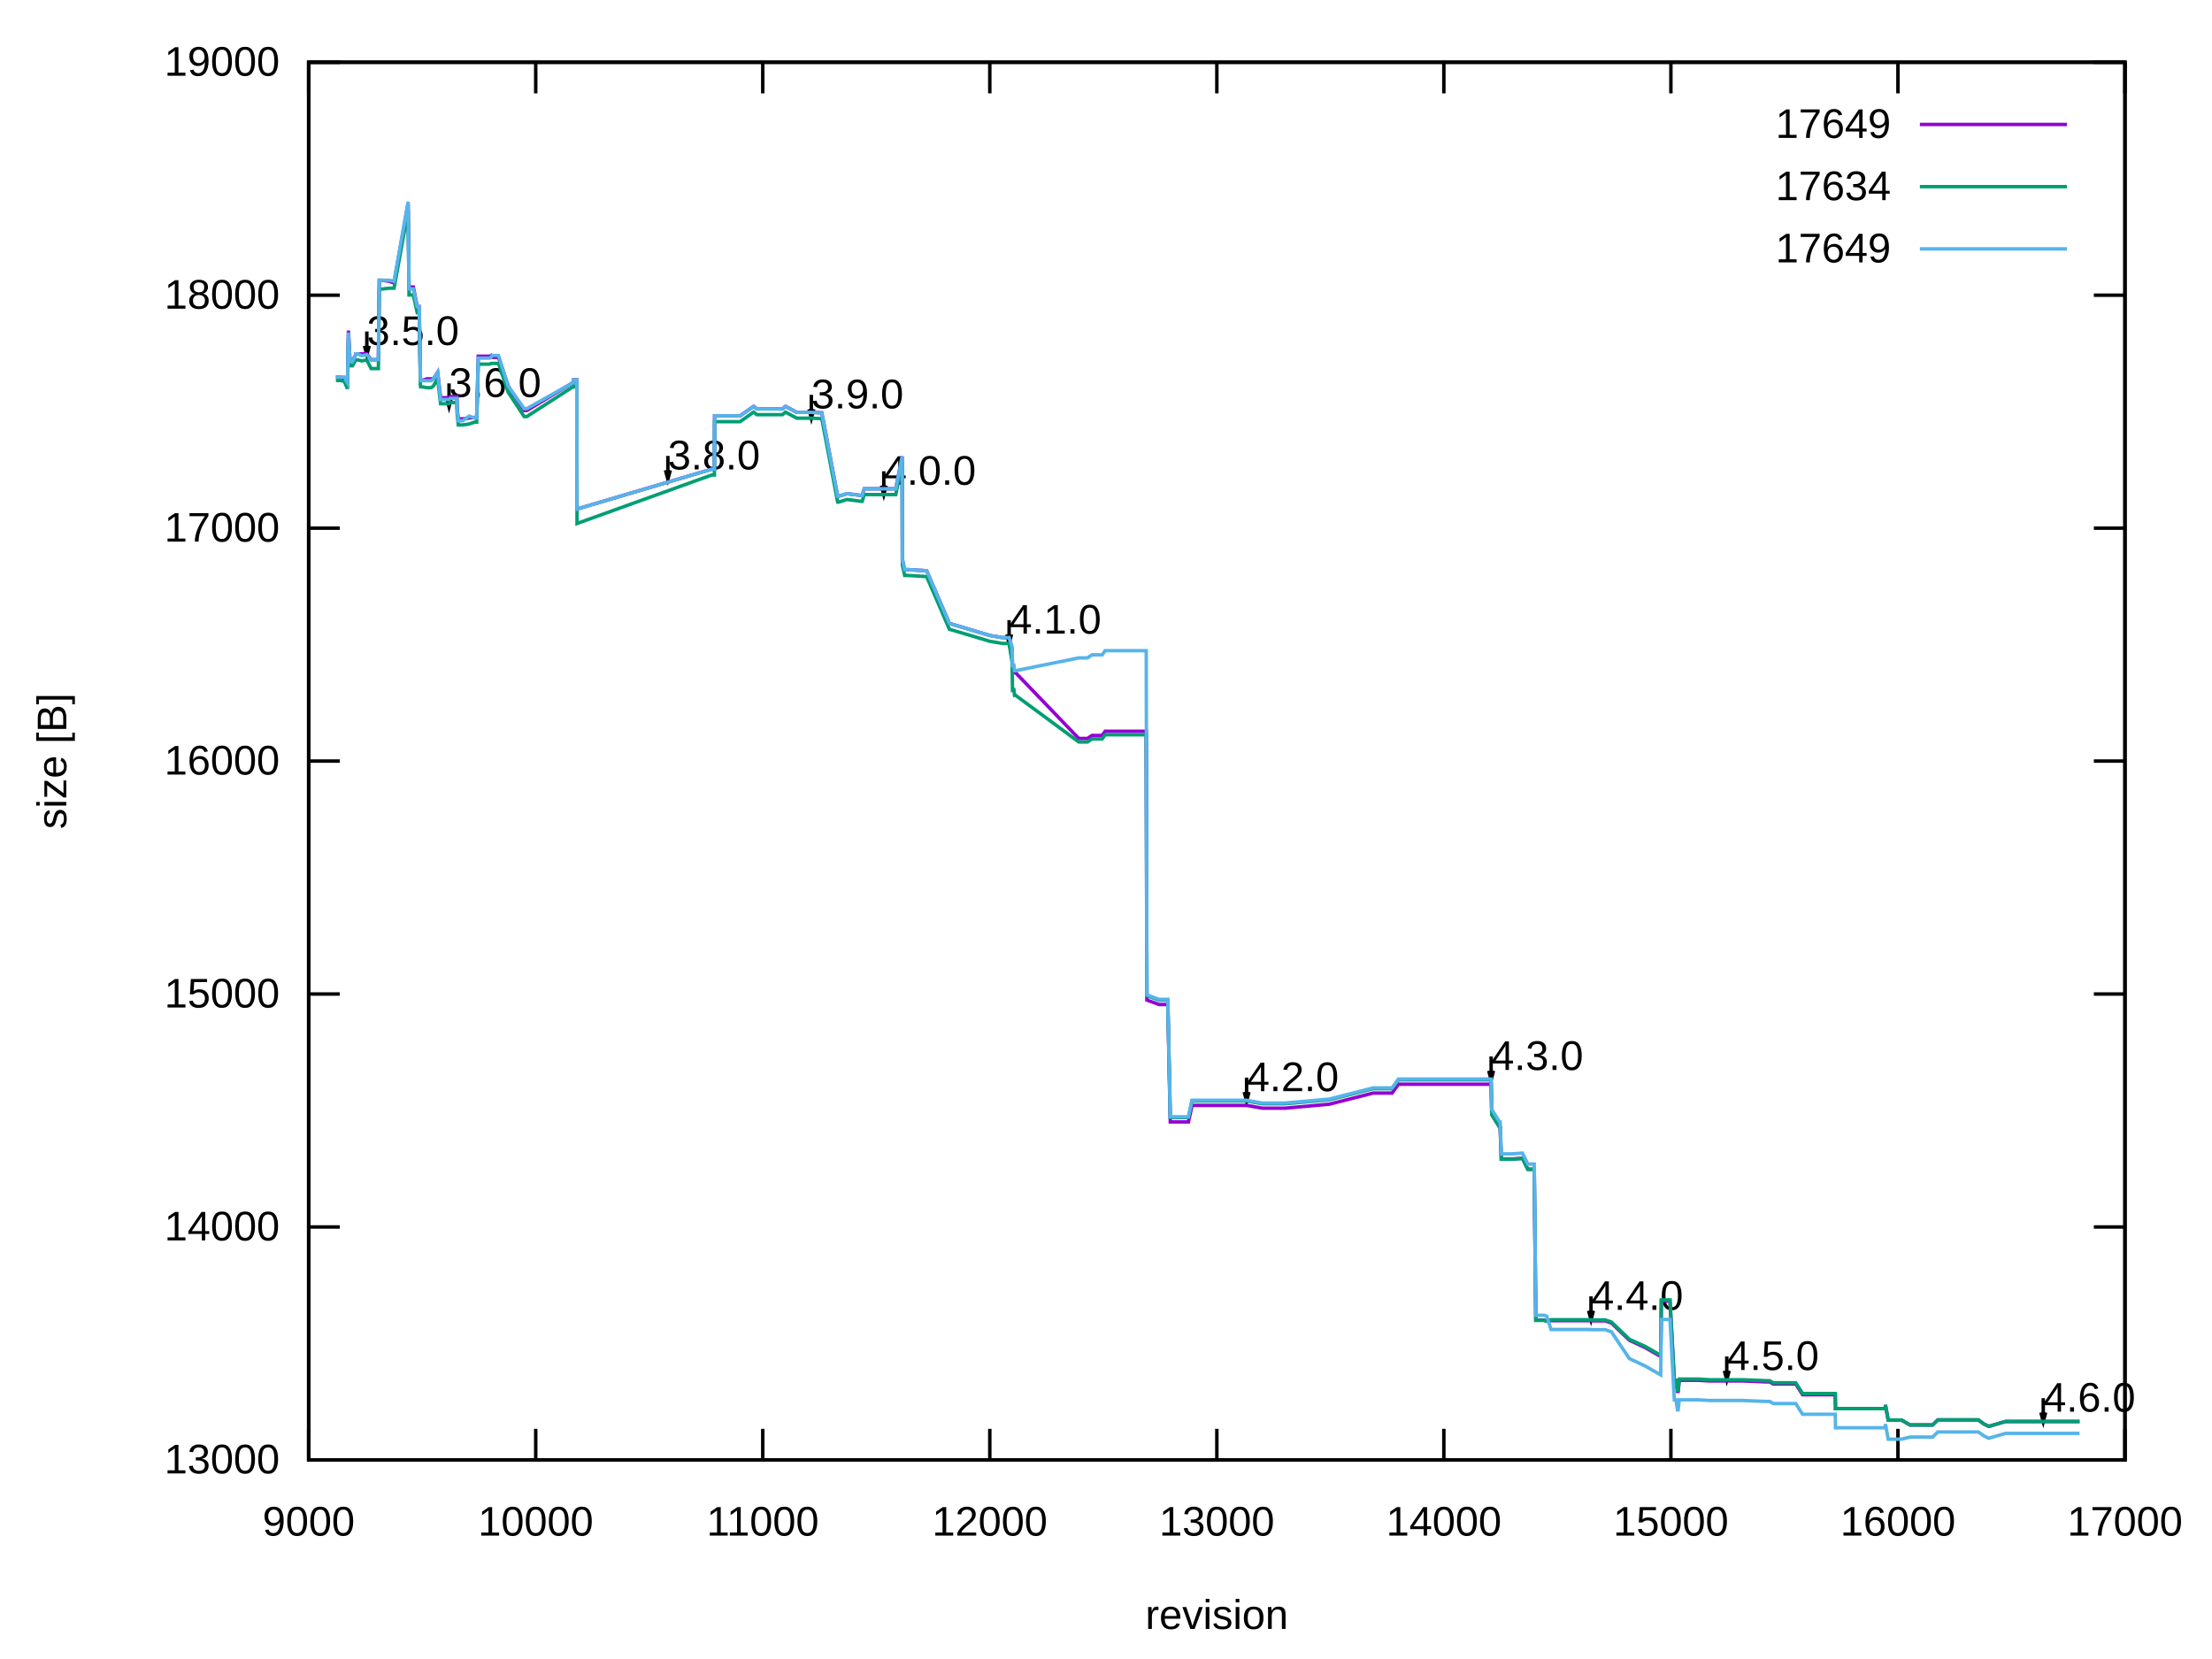
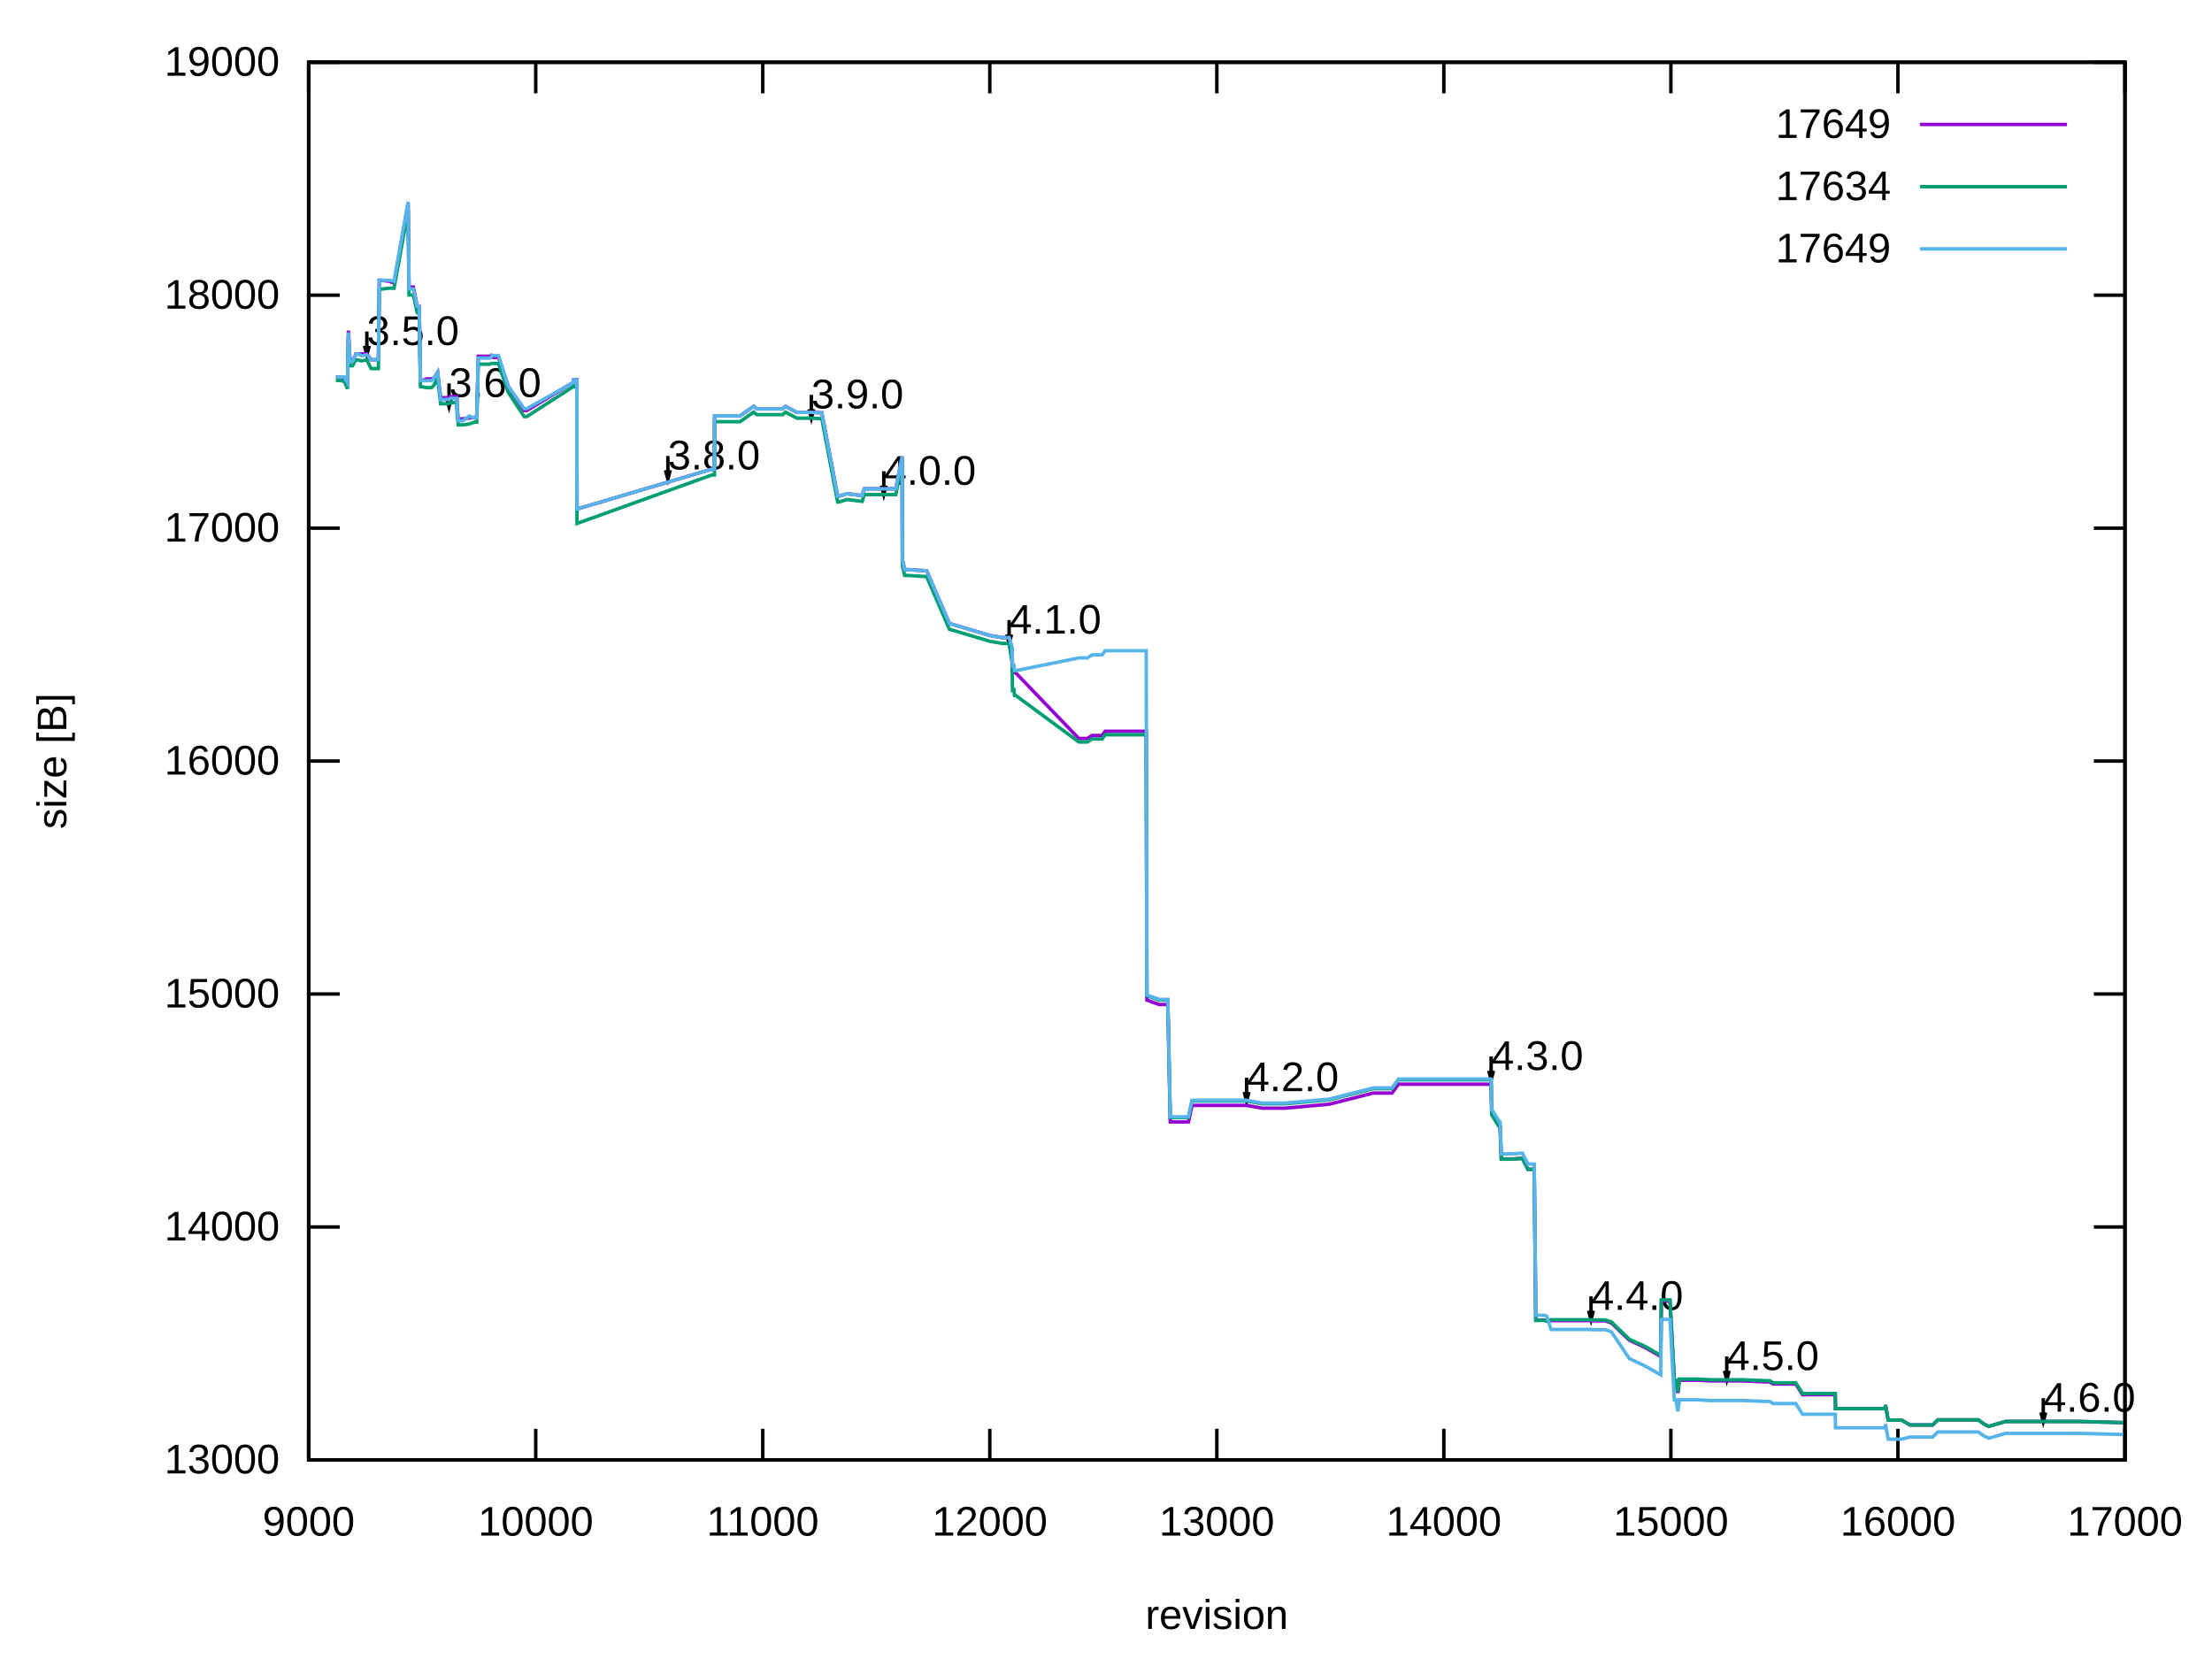
<svg xmlns="http://www.w3.org/2000/svg" xmlns:xlink="http://www.w3.org/1999/xlink" width="640" height="480" viewBox="0 0 640 480">
  <g id="gnuplot_canvas">
    <rect x="0" y="0" width="640" height="480" fill="none" />
    <defs>
      <circle id="gpDot" r="0.5" stroke-width="0.5" stroke="currentColor" />
      <path id="gpPt0" stroke-width="0.222" stroke="currentColor" d="M-1,0 h2 M0,-1 v2" />
      <path id="gpPt1" stroke-width="0.222" stroke="currentColor" d="M-1,-1 L1,1 M1,-1 L-1,1" />
      <path id="gpPt2" stroke-width="0.222" stroke="currentColor" d="M-1,0 L1,0 M0,-1 L0,1 M-1,-1 L1,1 M-1,1 L1,-1" />
      <rect id="gpPt3" stroke-width="0.222" stroke="currentColor" x="-1" y="-1" width="2" height="2" />
      <rect id="gpPt4" stroke-width="0.222" stroke="currentColor" fill="currentColor" x="-1" y="-1" width="2" height="2" />
      <circle id="gpPt5" stroke-width="0.222" stroke="currentColor" cx="0" cy="0" r="1" />
      <use xlink:href="#gpPt5" id="gpPt6" fill="currentColor" stroke="none" />
      <path id="gpPt7" stroke-width="0.222" stroke="currentColor" d="M0,-1.33 L-1.33,0.67 L1.33,0.67 z" />
      <use xlink:href="#gpPt7" id="gpPt8" fill="currentColor" stroke="none" />
      <use xlink:href="#gpPt7" id="gpPt9" stroke="currentColor" transform="rotate(180)" />
      <use xlink:href="#gpPt9" id="gpPt10" fill="currentColor" stroke="none" />
      <use xlink:href="#gpPt3" id="gpPt11" stroke="currentColor" transform="rotate(45)" />
      <use xlink:href="#gpPt11" id="gpPt12" fill="currentColor" stroke="none" />
      <path id="gpPt13" stroke-width="0.222" stroke="currentColor" d="M0,1.330 L1.265,0.411 L0.782,-1.067 L-0.782,-1.076 L-1.265,0.411 z" />
      <use xlink:href="#gpPt13" id="gpPt14" fill="currentColor" stroke="none" />
      <filter id="textbox" filterUnits="objectBoundingBox" x="0" y="0" height="1" width="1">
        <feFlood flood-color="white" flood-opacity="1" result="bgnd" />
        <feComposite in="SourceGraphic" in2="bgnd" operator="atop" />
      </filter>
      <filter id="greybox" filterUnits="objectBoundingBox" x="0" y="0" height="1" width="1">
        <feFlood flood-color="lightgrey" flood-opacity="1" result="grey" />
        <feComposite in="SourceGraphic" in2="grey" operator="atop" />
      </filter>
    </defs>
    <g fill="none" color="white" stroke="currentColor" stroke-width="1.00" stroke-linecap="butt" stroke-linejoin="miter">
</g>
    <g fill="none" color="black" stroke="currentColor" stroke-width="1.00" stroke-linecap="butt" stroke-linejoin="miter">
      <path stroke="black" d="M89.31,422.40 L98.31,422.40 M614.82,422.40 L605.82,422.40  " />
      <g transform="translate(80.92,426.30)" stroke="none" fill="black" font-family="Arial" font-size="12.00" text-anchor="end">
        <text>
          <tspan font-family="Arial"> 13000</tspan>
        </text>
      </g>
    </g>
    <g fill="none" color="black" stroke="currentColor" stroke-width="1.00" stroke-linecap="butt" stroke-linejoin="miter">
      <path stroke="black" d="M89.31,355.00 L98.31,355.00 M614.82,355.00 L605.82,355.00  " />
      <g transform="translate(80.92,358.90)" stroke="none" fill="black" font-family="Arial" font-size="12.00" text-anchor="end">
        <text>
          <tspan font-family="Arial"> 14000</tspan>
        </text>
      </g>
    </g>
    <g fill="none" color="black" stroke="currentColor" stroke-width="1.00" stroke-linecap="butt" stroke-linejoin="miter">
      <path stroke="black" d="M89.31,287.60 L98.31,287.60 M614.82,287.60 L605.82,287.60  " />
      <g transform="translate(80.92,291.50)" stroke="none" fill="black" font-family="Arial" font-size="12.00" text-anchor="end">
        <text>
          <tspan font-family="Arial"> 15000</tspan>
        </text>
      </g>
    </g>
    <g fill="none" color="black" stroke="currentColor" stroke-width="1.00" stroke-linecap="butt" stroke-linejoin="miter">
      <path stroke="black" d="M89.31,220.20 L98.31,220.20 M614.82,220.20 L605.82,220.20  " />
      <g transform="translate(80.92,224.10)" stroke="none" fill="black" font-family="Arial" font-size="12.00" text-anchor="end">
        <text>
          <tspan font-family="Arial"> 16000</tspan>
        </text>
      </g>
    </g>
    <g fill="none" color="black" stroke="currentColor" stroke-width="1.00" stroke-linecap="butt" stroke-linejoin="miter">
      <path stroke="black" d="M89.31,152.81 L98.31,152.81 M614.82,152.81 L605.82,152.81  " />
      <g transform="translate(80.92,156.71)" stroke="none" fill="black" font-family="Arial" font-size="12.00" text-anchor="end">
        <text>
          <tspan font-family="Arial"> 17000</tspan>
        </text>
      </g>
    </g>
    <g fill="none" color="black" stroke="currentColor" stroke-width="1.00" stroke-linecap="butt" stroke-linejoin="miter">
      <path stroke="black" d="M89.31,85.41 L98.31,85.41 M614.82,85.41 L605.82,85.41  " />
      <g transform="translate(80.92,89.31)" stroke="none" fill="black" font-family="Arial" font-size="12.00" text-anchor="end">
        <text>
          <tspan font-family="Arial"> 18000</tspan>
        </text>
      </g>
    </g>
    <g fill="none" color="black" stroke="currentColor" stroke-width="1.00" stroke-linecap="butt" stroke-linejoin="miter">
      <path stroke="black" d="M89.31,18.01 L98.31,18.01 M614.82,18.01 L605.82,18.01  " />
      <g transform="translate(80.92,21.91)" stroke="none" fill="black" font-family="Arial" font-size="12.00" text-anchor="end">
        <text>
          <tspan font-family="Arial"> 19000</tspan>
        </text>
      </g>
    </g>
    <g fill="none" color="black" stroke="currentColor" stroke-width="1.00" stroke-linecap="butt" stroke-linejoin="miter">
      <path stroke="black" d="M89.31,422.40 L89.31,413.40 M89.31,18.01 L89.31,27.01  " />
      <g transform="translate(89.31,444.30)" stroke="none" fill="black" font-family="Arial" font-size="12.00" text-anchor="middle">
        <text>
          <tspan font-family="Arial"> 9000</tspan>
        </text>
      </g>
    </g>
    <g fill="none" color="black" stroke="currentColor" stroke-width="1.00" stroke-linecap="butt" stroke-linejoin="miter">
      <path stroke="black" d="M155.00,422.40 L155.00,413.40 M155.00,18.01 L155.00,27.01  " />
      <g transform="translate(155.00,444.30)" stroke="none" fill="black" font-family="Arial" font-size="12.00" text-anchor="middle">
        <text>
          <tspan font-family="Arial"> 10000</tspan>
        </text>
      </g>
    </g>
    <g fill="none" color="black" stroke="currentColor" stroke-width="1.00" stroke-linecap="butt" stroke-linejoin="miter">
      <path stroke="black" d="M220.69,422.40 L220.69,413.40 M220.69,18.01 L220.69,27.01  " />
      <g transform="translate(220.69,444.30)" stroke="none" fill="black" font-family="Arial" font-size="12.00" text-anchor="middle">
        <text>
          <tspan font-family="Arial"> 11000</tspan>
        </text>
      </g>
    </g>
    <g fill="none" color="black" stroke="currentColor" stroke-width="1.00" stroke-linecap="butt" stroke-linejoin="miter">
      <path stroke="black" d="M286.38,422.40 L286.38,413.40 M286.38,18.01 L286.38,27.01  " />
      <g transform="translate(286.38,444.30)" stroke="none" fill="black" font-family="Arial" font-size="12.00" text-anchor="middle">
        <text>
          <tspan font-family="Arial"> 12000</tspan>
        </text>
      </g>
    </g>
    <g fill="none" color="black" stroke="currentColor" stroke-width="1.00" stroke-linecap="butt" stroke-linejoin="miter">
      <path stroke="black" d="M352.07,422.40 L352.07,413.40 M352.07,18.01 L352.07,27.01  " />
      <g transform="translate(352.07,444.30)" stroke="none" fill="black" font-family="Arial" font-size="12.00" text-anchor="middle">
        <text>
          <tspan font-family="Arial"> 13000</tspan>
        </text>
      </g>
    </g>
    <g fill="none" color="black" stroke="currentColor" stroke-width="1.00" stroke-linecap="butt" stroke-linejoin="miter">
      <path stroke="black" d="M417.75,422.40 L417.75,413.40 M417.75,18.01 L417.75,27.01  " />
      <g transform="translate(417.75,444.30)" stroke="none" fill="black" font-family="Arial" font-size="12.00" text-anchor="middle">
        <text>
          <tspan font-family="Arial"> 14000</tspan>
        </text>
      </g>
    </g>
    <g fill="none" color="black" stroke="currentColor" stroke-width="1.00" stroke-linecap="butt" stroke-linejoin="miter">
      <path stroke="black" d="M483.44,422.40 L483.44,413.40 M483.44,18.01 L483.44,27.01  " />
      <g transform="translate(483.44,444.30)" stroke="none" fill="black" font-family="Arial" font-size="12.00" text-anchor="middle">
        <text>
          <tspan font-family="Arial"> 15000</tspan>
        </text>
      </g>
    </g>
    <g fill="none" color="black" stroke="currentColor" stroke-width="1.00" stroke-linecap="butt" stroke-linejoin="miter">
      <path stroke="black" d="M549.13,422.40 L549.13,413.40 M549.13,18.01 L549.13,27.01  " />
      <g transform="translate(549.13,444.30)" stroke="none" fill="black" font-family="Arial" font-size="12.00" text-anchor="middle">
        <text>
          <tspan font-family="Arial"> 16000</tspan>
        </text>
      </g>
    </g>
    <g fill="none" color="black" stroke="currentColor" stroke-width="1.00" stroke-linecap="butt" stroke-linejoin="miter">
      <path stroke="black" d="M614.82,422.40 L614.82,413.40 M614.82,18.01 L614.82,27.01  " />
      <g transform="translate(614.82,444.30)" stroke="none" fill="black" font-family="Arial" font-size="12.00" text-anchor="middle">
        <text>
          <tspan font-family="Arial"> 17000</tspan>
        </text>
      </g>
    </g>
    <g fill="none" color="black" stroke="currentColor" stroke-width="1.00" stroke-linecap="butt" stroke-linejoin="miter">
</g>
    <g fill="none" color="black" stroke="currentColor" stroke-width="1.00" stroke-linecap="butt" stroke-linejoin="miter">
      <path stroke="black" d="M89.31,18.01 L89.31,422.40 L614.82,422.40 L614.82,18.01 L89.31,18.01 Z  " />
      <g transform="translate(106.13,99.82)" stroke="none" fill="black" font-family="Arial" font-size="12.00" text-anchor="start">
        <text>
          <tspan font-family="Arial">3.5.0</tspan>
        </text>
      </g>
      <g transform="translate(129.91,114.85)" stroke="none" fill="black" font-family="Arial" font-size="12.00" text-anchor="start">
        <text>
          <tspan font-family="Arial">3.6.0</tspan>
        </text>
      </g>
      <g transform="translate(193.23,135.81)" stroke="none" fill="black" font-family="Arial" font-size="12.00" text-anchor="start">
        <text>
          <tspan font-family="Arial">3.8.0</tspan>
        </text>
      </g>
      <g transform="translate(234.74,118.15)" stroke="none" fill="black" font-family="Arial" font-size="12.00" text-anchor="start">
        <text>
          <tspan font-family="Arial">3.9.0</tspan>
        </text>
      </g>
      <g transform="translate(255.70,140.26)" stroke="none" fill="black" font-family="Arial" font-size="12.00" text-anchor="start">
        <text>
          <tspan font-family="Arial">4.0.0</tspan>
        </text>
      </g>
      <g transform="translate(291.96,183.33)" stroke="none" fill="black" font-family="Arial" font-size="12.00" text-anchor="start">
        <text>
          <tspan font-family="Arial">4.1.0</tspan>
        </text>
      </g>
      <g transform="translate(360.67,315.70)" stroke="none" fill="black" font-family="Arial" font-size="12.00" text-anchor="start">
        <text>
          <tspan font-family="Arial">4.2.0</tspan>
        </text>
      </g>
      <g transform="translate(431.42,309.57)" stroke="none" fill="black" font-family="Arial" font-size="12.00" text-anchor="start">
        <text>
          <tspan font-family="Arial">4.3.0</tspan>
        </text>
      </g>
      <g transform="translate(460.32,378.99)" stroke="none" fill="black" font-family="Arial" font-size="12.00" text-anchor="start">
        <text>
          <tspan font-family="Arial">4.4.0</tspan>
        </text>
      </g>
      <g transform="translate(499.60,396.38)" stroke="none" fill="black" font-family="Arial" font-size="12.00" text-anchor="start">
        <text>
          <tspan font-family="Arial">4.5.0</tspan>
        </text>
      </g>
      <g transform="translate(591.17,408.44)" stroke="none" fill="black" font-family="Arial" font-size="12.00" text-anchor="start">
        <text>
          <tspan font-family="Arial">4.6.0</tspan>
        </text>
      </g>
    </g>
    <g fill="none" color="black" stroke="currentColor" stroke-width="1.00" stroke-linecap="butt" stroke-linejoin="miter">
      <path stroke="black" d="M105.45,100.05 L106.14,102.65 L106.83,100.05 M106.14,95.91 L106.14,102.65  " />
    </g>
    <g fill="none" color="black" stroke="currentColor" stroke-width="1.00" stroke-linecap="butt" stroke-linejoin="miter">
      <path stroke="black" d="M129.23,115.08 L129.92,117.68 L130.61,115.08 M129.92,110.94 L129.92,117.68  " />
    </g>
    <g fill="none" color="black" stroke="currentColor" stroke-width="1.00" stroke-linecap="butt" stroke-linejoin="miter">
      <path stroke="black" d="M192.55,136.04 L193.24,138.64 L193.93,136.04 M193.24,131.90 L193.24,138.64  " />
    </g>
    <g fill="none" color="black" stroke="currentColor" stroke-width="1.00" stroke-linecap="butt" stroke-linejoin="miter">
      <path stroke="black" d="M234.06,118.38 L234.75,120.98 L235.44,118.38 M234.75,114.24 L234.75,120.98  " />
    </g>
    <g fill="none" color="black" stroke="currentColor" stroke-width="1.00" stroke-linecap="butt" stroke-linejoin="miter">
      <path stroke="black" d="M255.02,140.49 L255.71,143.09 L256.40,140.49 M255.71,136.35 L255.71,143.09  " />
    </g>
    <g fill="none" color="black" stroke="currentColor" stroke-width="1.00" stroke-linecap="butt" stroke-linejoin="miter">
      <path stroke="black" d="M291.28,183.56 L291.97,186.16 L292.66,183.56 M291.97,179.42 L291.97,186.16  " />
    </g>
    <g fill="none" color="black" stroke="currentColor" stroke-width="1.00" stroke-linecap="butt" stroke-linejoin="miter">
      <path stroke="black" d="M359.99,315.93 L360.68,318.53 L361.37,315.93 M360.68,311.79 L360.68,318.53  " />
    </g>
    <g fill="none" color="black" stroke="currentColor" stroke-width="1.00" stroke-linecap="butt" stroke-linejoin="miter">
      <path stroke="black" d="M430.74,309.80 L431.43,312.40 L432.12,309.80 M431.43,305.66 L431.43,312.40  " />
    </g>
    <g fill="none" color="black" stroke="currentColor" stroke-width="1.00" stroke-linecap="butt" stroke-linejoin="miter">
      <path stroke="black" d="M459.64,379.22 L460.33,381.82 L461.02,379.22 M460.33,375.08 L460.33,381.82  " />
    </g>
    <g fill="none" color="black" stroke="currentColor" stroke-width="1.00" stroke-linecap="butt" stroke-linejoin="miter">
      <path stroke="black" d="M498.92,396.60 L499.61,399.20 L500.30,396.60 M499.61,392.47 L499.61,399.20  " />
    </g>
    <g fill="none" color="black" stroke="currentColor" stroke-width="1.00" stroke-linecap="butt" stroke-linejoin="miter">
      <path stroke="black" d="M590.49,408.67 L591.18,411.27 L591.87,408.67 M591.18,404.53 L591.18,411.27  " />
    </g>
    <g fill="none" color="black" stroke="currentColor" stroke-width="1.00" stroke-linecap="butt" stroke-linejoin="miter">
</g>
    <g id="gnuplot_plot_1">
      <g fill="none" color="black" stroke="currentColor" stroke-width="1.00" stroke-linecap="butt" stroke-linejoin="miter">
        <g transform="translate(547.09,39.91)" stroke="none" fill="black" font-family="Arial" font-size="12.00" text-anchor="end">
          <text>
            <tspan font-family="Arial">17649</tspan>
          </text>
        </g>
      </g>
      <g fill="none" color="black" stroke="currentColor" stroke-width="1.00" stroke-linecap="butt" stroke-linejoin="miter">
-         <path stroke="rgb(148,   0, 211)" d="M555.48,36.01 L598.04,36.01 M97.19,109.07 L97.46,109.07 L97.65,109.07 L98.38,109.07 L99.62,109.60 L100.54,110.75   L100.81,95.65 L101.27,104.35 L101.59,104.35 L101.86,104.35 L101.99,104.35 L102.91,102.66 L102.97,102.39 L103.63,102.39   L104.62,102.39 L106.13,102.39 L107.37,104.08 L108.43,104.08 L109.48,104.08 L109.74,81.09 L110.26,81.09 L112.56,81.36   L114.01,81.90 L118.08,58.92 L118.34,83.05 L118.54,83.05 L119.00,83.05 L119.59,83.05 L120.71,88.71 L121.30,88.71   L121.63,109.13 L121.69,110.14 L122.02,110.14 L123.53,109.60 L124.78,109.60 L125.44,109.60 L126.62,107.72 L127.48,115.06   L128.00,115.06 L128.46,115.06 L128.79,115.06 L128.85,115.06 L128.92,115.06 L128.99,115.06 L129.91,115.06 L130.30,114.73   L130.83,114.73 L131.02,114.73 L131.09,114.73 L131.15,114.73 L131.22,114.73 L131.35,114.73 L131.68,114.73 L131.74,114.73   L131.94,114.73 L132.07,114.73 L132.20,114.73 L132.27,118.16 L132.60,121.20 L132.80,121.20 L132.93,121.20 L132.99,121.20   L133.06,121.20 L133.91,121.20 L135.75,120.93 L137.26,120.79 L137.92,120.79 L138.38,103.07 L138.64,103.07 L139.30,103.07   L139.50,103.07 L139.56,103.07 L139.63,103.07 L139.69,103.07 L140.09,103.07 L140.81,103.07 L141.20,103.07 L141.27,103.07   L141.40,103.07 L141.66,103.07 L142.06,102.86 L142.32,103.40 L142.39,103.40 L142.85,103.40 L143.04,103.40 L143.11,103.40   L143.17,103.40 L143.83,103.40 L143.96,103.40 L144.23,103.40 L147.05,111.76 L151.65,118.77 L151.91,118.77 L152.04,118.77   L152.11,118.77 L152.44,118.77 L165.71,110.75 L165.84,110.75 L165.97,109.87 L166.43,109.87 L166.89,109.87 L166.95,147.28   L205.91,135.75 L206.37,135.75 L206.63,135.75 L206.70,135.75 L206.76,120.32 L206.89,120.32 L207.55,120.32 L214.12,120.32   L218.06,117.56 L218.98,118.30 L226.40,118.30 L227.26,117.56 L230.54,119.31 L234.74,119.31 L237.77,119.44 L242.36,143.57   L242.69,143.57 L245.06,142.83 L249.26,143.37 L249.46,143.37 L250.05,141.42 L253.99,141.42 L254.12,141.42 L255.70,141.42   L259.18,141.42 L261.02,132.05 L261.09,161.91 L261.74,164.80 L262.07,164.80 L262.14,164.80 L262.53,164.80 L262.60,164.80   L268.11,165.14 L274.68,180.37 L286.44,183.88 L290.05,184.48 L291.96,184.48 L292.81,187.72 L292.95,193.11 L293.08,193.04   L293.34,193.04 L293.54,194.66 L293.86,194.66 L312.13,213.67 L313.64,213.67 L314.62,213.67 L315.94,212.79 L316.86,212.79   L318.43,212.79 L318.89,212.79 L319.75,211.58 L328.55,211.58 L330.58,211.58 L331.64,211.58 L331.83,289.36 L335.38,290.64   L337.88,290.64 L338.60,324.61 L340.70,324.61 L343.00,324.61 L343.85,324.61 L344.90,319.82 L345.50,319.82 L350.03,319.82   L360.67,319.82 L365.20,320.63 L371.77,320.63 L384.58,319.48 L397.32,316.25 L398.64,316.25 L401.20,316.25 L402.78,316.25   L404.62,313.69 L404.88,313.69 L405.47,313.69 L406.26,313.69 L407.57,313.69 L410.20,313.69 L411.18,313.69 L417.75,313.69   L429.84,313.69 L431.42,313.69 L431.61,322.45 L433.91,326.16 L434.04,326.16 L434.37,335.32 L437.46,335.32 L440.48,335.12   L442.06,338.29 L443.90,338.29 L444.36,381.96 L446.85,381.96 L447.18,382.10 L447.51,382.23 L448.76,382.10 L451.26,382.10   L452.44,382.10 L460.32,382.10 L460.45,382.16 L464.39,382.16 L466.23,382.77 L471.42,387.76 L476.15,389.98 L480.49,392.48   L480.68,376.43 L483.18,376.43 L484.43,399.69 L484.89,399.69 L485.35,402.58 L485.54,402.58 L485.87,399.35 L487.38,399.35   L489.55,399.35 L490.27,399.35 L491.13,399.35 L491.19,399.35 L491.26,399.35 L494.74,399.55 L499.21,399.55 L499.60,399.55   L504.27,399.55 L510.90,399.82 L512.02,399.82 L513.07,400.43 L515.37,400.43 L519.57,400.43 L521.54,403.53 L527.39,403.53   L531.00,403.53 L531.07,407.57 L533.89,407.57 L541.91,407.57 L541.97,407.57 L545.45,407.57 L545.52,406.49 L546.31,410.87   L550.18,410.87 L552.61,412.29 L559.18,412.29 L560.69,410.81 L563.58,410.81 L564.44,410.81 L569.17,410.81 L569.56,410.81   L571.47,410.81 L572.19,410.81 L572.39,410.81 L574.03,412.02 L575.41,412.69 L580.27,411.28 L584.08,411.28 L591.17,411.28   L591.30,411.28 L593.21,411.28 L595.11,411.28 L596.82,411.28 L598.59,411.28 L601.68,411.28  " />
+         <path stroke="rgb(148,   0, 211)" d="M555.48,36.01 L598.04,36.01 M97.19,109.07 L97.46,109.07 L97.65,109.07 L98.38,109.07 L99.62,109.60 L100.54,110.75   L100.81,95.65 L101.27,104.35 L101.59,104.35 L101.86,104.35 L101.99,104.35 L102.91,102.66 L102.97,102.39 L103.63,102.39   L104.62,102.39 L106.13,102.39 L107.37,104.08 L108.43,104.08 L109.48,104.08 L109.74,81.09 L110.26,81.09 L112.56,81.36   L114.01,81.90 L118.08,58.92 L118.34,83.05 L118.54,83.05 L119.00,83.05 L119.59,83.05 L120.71,88.71 L121.30,88.71   L121.63,109.13 L121.69,110.14 L122.02,110.14 L123.53,109.60 L124.78,109.60 L125.44,109.60 L126.62,107.72 L127.48,115.06   L128.00,115.06 L128.46,115.06 L128.79,115.06 L128.85,115.06 L128.92,115.06 L128.99,115.06 L129.91,115.06 L130.30,114.73   L130.83,114.73 L131.02,114.73 L131.09,114.73 L131.15,114.73 L131.22,114.73 L131.35,114.73 L131.68,114.73 L131.74,114.73   L131.94,114.73 L132.07,114.73 L132.20,114.73 L132.27,118.16 L132.60,121.20 L132.80,121.20 L132.93,121.20 L132.99,121.20   L133.06,121.20 L133.91,121.20 L135.75,120.93 L137.26,120.79 L137.92,120.79 L138.38,103.07 L138.64,103.07 L139.30,103.07   L139.50,103.07 L139.56,103.07 L139.63,103.07 L139.69,103.07 L140.09,103.07 L140.81,103.07 L141.20,103.07 L141.27,103.07   L141.40,103.07 L141.66,103.07 L142.06,102.86 L142.32,103.40 L142.39,103.40 L142.85,103.40 L143.04,103.40 L143.11,103.40   L143.17,103.40 L143.83,103.40 L143.96,103.40 L144.23,103.40 L147.05,111.76 L151.65,118.77 L151.91,118.77 L152.04,118.77   L152.11,118.77 L152.44,118.77 L165.71,110.75 L165.84,110.75 L165.97,109.87 L166.43,109.87 L166.89,109.87 L166.95,147.28   L205.91,135.75 L206.37,135.75 L206.63,135.75 L206.70,135.75 L206.76,120.32 L206.89,120.32 L207.55,120.32 L214.12,120.32   L218.06,117.56 L218.98,118.30 L226.40,118.30 L227.26,117.56 L230.54,119.31 L234.74,119.31 L237.77,119.44 L242.36,143.57   L242.69,143.57 L245.06,142.83 L249.26,143.37 L249.46,143.37 L250.05,141.42 L253.99,141.42 L254.12,141.42 L255.70,141.42   L259.18,141.42 L261.02,132.05 L261.09,161.91 L261.74,164.80 L262.07,164.80 L262.14,164.80 L262.53,164.80 L262.60,164.80   L268.11,165.14 L274.68,180.37 L286.44,183.88 L290.05,184.48 L291.96,184.48 L292.81,187.72 L292.95,193.11 L293.08,193.04   L293.34,193.04 L293.54,194.66 L293.86,194.66 L312.13,213.67 L313.64,213.67 L314.62,213.67 L315.94,212.79 L316.86,212.79   L318.43,212.79 L318.89,212.79 L319.75,211.58 L328.55,211.58 L330.58,211.58 L331.64,211.58 L331.83,289.36 L335.38,290.64   L337.88,290.64 L338.60,324.61 L340.70,324.61 L343.00,324.61 L343.85,324.61 L344.90,319.82 L345.50,319.82 L350.03,319.82   L360.67,319.82 L365.20,320.63 L371.77,320.63 L384.58,319.48 L397.32,316.25 L398.64,316.25 L401.20,316.25 L402.78,316.25   L404.62,313.69 L404.88,313.69 L405.47,313.69 L406.26,313.69 L407.57,313.69 L410.20,313.69 L411.18,313.69 L417.75,313.69   L429.84,313.69 L431.42,313.69 L431.61,322.45 L433.91,326.16 L434.04,326.16 L434.37,335.32 L437.46,335.32 L440.48,335.12   L442.06,338.29 L443.90,338.29 L444.36,381.96 L446.85,381.96 L447.18,382.10 L447.51,382.23 L448.76,382.10 L451.26,382.10   L452.44,382.10 L460.32,382.10 L460.45,382.16 L464.39,382.16 L466.23,382.77 L471.42,387.76 L476.15,389.98 L480.49,392.48   L480.68,376.43 L483.18,376.43 L484.43,399.69 L484.89,399.69 L485.35,402.58 L485.54,402.58 L485.87,399.35 L487.38,399.35   L489.55,399.35 L490.27,399.35 L491.13,399.35 L491.19,399.35 L491.26,399.35 L494.74,399.55 L499.21,399.55 L499.60,399.55   L504.27,399.55 L510.90,399.82 L512.02,399.82 L513.07,400.43 L515.37,400.43 L519.57,400.43 L521.54,403.53 L527.39,403.53   L531.00,403.53 L531.07,407.57 L533.89,407.57 L541.91,407.57 L541.97,407.57 L545.45,407.57 L545.52,406.49 L546.31,410.87   L550.18,410.87 L552.61,412.29 L559.18,412.29 L560.69,410.81 L563.58,410.81 L564.44,410.81 L569.17,410.81 L569.56,410.81   L571.47,410.81 L572.19,410.81 L572.39,410.81 L574.03,412.02 L575.41,412.69 L580.27,411.28 L584.08,411.28 L591.17,411.28   L591.30,411.28 L593.21,411.28 L595.11,411.28 L596.82,411.28 L598.59,411.28 L601.68,411.28 L614.82,411.62  " />
      </g>
    </g>
    <g id="gnuplot_plot_2">
      <g fill="none" color="black" stroke="currentColor" stroke-width="1.00" stroke-linecap="butt" stroke-linejoin="miter">
        <g transform="translate(547.09,57.91)" stroke="none" fill="black" font-family="Arial" font-size="12.00" text-anchor="end">
          <text>
            <tspan font-family="Arial">17634</tspan>
          </text>
        </g>
      </g>
      <g fill="none" color="black" stroke="currentColor" stroke-width="1.00" stroke-linecap="butt" stroke-linejoin="miter">
-         <path stroke="rgb(  0, 158, 115)" d="M555.48,54.01 L598.04,54.01 M97.19,110.08 L97.46,110.08 L97.65,110.08 L98.38,110.08 L99.62,110.35 L100.54,112.50   L100.81,97.94 L101.27,105.83 L101.59,105.83 L101.86,105.83 L101.99,105.83 L102.91,104.15 L102.97,104.15 L103.63,104.15   L104.62,104.41 L106.13,104.15 L107.37,106.64 L108.43,106.64 L109.48,106.64 L109.74,83.66 L110.26,83.66 L112.56,83.39   L114.01,83.39 L118.08,60.94 L118.34,85.34 L118.54,85.34 L119.00,85.34 L119.59,85.34 L120.71,90.46 L121.30,90.46   L121.63,111.42 L121.69,111.90 L122.02,111.90 L123.53,112.17 L124.78,112.17 L125.44,111.63 L126.62,109.47 L127.48,116.82   L128.00,116.82 L128.46,116.82 L128.79,116.82 L128.85,116.82 L128.92,116.82 L128.99,116.82 L129.91,116.82 L130.30,116.48   L130.83,116.48 L131.02,116.48 L131.09,116.48 L131.15,116.48 L131.22,116.48 L131.35,116.48 L131.68,116.48 L131.74,116.48   L131.94,116.48 L132.07,116.48 L132.20,116.48 L132.27,119.92 L132.60,122.95 L132.80,122.95 L132.93,122.95 L132.99,122.95   L133.06,122.95 L133.91,122.95 L135.75,122.68 L137.26,122.14 L137.92,122.14 L138.38,105.36 L138.64,105.36 L139.30,105.36   L139.50,105.36 L139.56,105.36 L139.63,105.36 L139.69,105.36 L140.09,105.36 L140.81,105.36 L141.20,105.36 L141.27,105.36   L141.40,105.36 L141.66,105.36 L142.06,105.16 L142.32,105.16 L142.39,105.16 L142.85,105.16 L143.04,105.16 L143.11,105.16   L143.17,105.16 L143.83,105.16 L143.96,105.16 L144.23,105.16 L147.05,113.51 L151.65,120.52 L151.91,120.52 L152.04,120.52   L152.11,120.52 L152.44,120.52 L165.71,111.96 L165.84,111.96 L165.97,111.63 L166.43,111.90 L166.89,111.90 L166.95,151.46   L205.91,137.44 L206.37,137.44 L206.63,137.44 L206.70,137.44 L206.76,122.01 L206.89,122.01 L207.55,122.01 L214.12,122.01   L218.06,119.24 L218.98,119.98 L226.40,119.98 L227.26,119.24 L230.54,120.99 L234.74,120.99 L237.77,121.13 L242.36,145.26   L242.69,145.26 L245.06,144.52 L249.26,145.06 L249.46,145.06 L250.05,143.10 L253.99,143.10 L254.12,143.10 L255.70,143.10   L259.18,143.10 L261.02,133.73 L261.09,163.59 L261.74,166.49 L262.07,166.49 L262.14,166.49 L262.53,166.49 L262.60,166.49   L268.11,166.83 L274.68,182.06 L286.44,185.56 L290.05,186.17 L291.96,186.17 L292.81,191.49 L292.95,199.58 L293.08,199.51   L293.34,199.51 L293.54,201.20 L293.86,201.20 L312.13,214.68 L313.64,214.68 L314.62,214.68 L315.94,213.80 L316.86,213.80   L318.43,213.80 L318.89,213.80 L319.75,212.59 L328.55,212.59 L330.58,212.59 L331.64,212.59 L331.83,288.08 L335.38,289.36   L337.88,289.36 L338.60,323.32 L340.70,323.32 L343.00,323.32 L343.85,323.32 L344.90,318.54 L345.50,318.54 L350.03,318.54   L360.67,318.54 L365.20,319.35 L371.77,319.35 L384.58,318.20 L397.32,314.97 L398.64,314.97 L401.20,314.97 L402.78,314.97   L404.62,312.41 L404.88,312.41 L405.47,312.41 L406.26,312.41 L407.57,312.41 L410.20,312.41 L411.18,312.41 L417.75,312.41   L429.84,312.41 L431.42,312.41 L431.61,322.52 L433.91,326.22 L434.04,326.22 L434.37,335.39 L437.46,335.39 L440.48,335.19   L442.06,338.35 L443.90,338.35 L444.36,382.03 L446.85,382.03 L447.18,382.16 L447.51,382.30 L448.76,381.83 L451.26,381.83   L452.44,381.83 L460.32,381.83 L460.45,381.89 L464.39,381.89 L466.23,382.50 L471.42,387.49 L476.15,389.64 L480.49,392.14   L480.68,376.10 L483.18,376.10 L484.43,399.35 L484.89,399.35 L485.35,402.25 L485.54,402.25 L485.87,399.01 L487.38,399.01   L489.55,399.01 L490.27,399.01 L491.13,399.01 L491.19,399.01 L491.26,399.01 L494.74,399.21 L499.21,399.21 L499.60,399.21   L504.27,399.21 L510.90,399.48 L512.02,399.48 L513.07,400.09 L515.37,400.09 L519.57,400.09 L521.54,403.19 L527.39,403.19   L531.00,403.19 L531.07,407.57 L533.89,407.57 L541.91,407.57 L541.97,407.57 L545.45,407.57 L545.52,406.49 L546.31,410.87   L550.18,410.87 L552.61,412.29 L559.18,412.29 L560.69,410.81 L563.58,410.81 L564.44,410.81 L569.17,410.81 L569.56,410.81   L571.47,410.81 L572.19,410.81 L572.39,410.81 L574.03,412.02 L575.41,412.69 L580.27,411.28 L584.08,411.28 L591.17,411.28   L591.30,411.28 L593.21,411.28 L595.11,411.28 L596.82,411.28 L598.59,411.28 L601.68,411.28  " />
+         <path stroke="rgb(  0, 158, 115)" d="M555.48,54.01 L598.04,54.01 M97.19,110.08 L97.46,110.08 L97.65,110.08 L98.38,110.08 L99.62,110.35 L100.54,112.50   L100.81,97.94 L101.27,105.83 L101.59,105.83 L101.86,105.83 L101.99,105.83 L102.91,104.15 L102.97,104.15 L103.63,104.15   L104.62,104.41 L106.13,104.15 L107.37,106.64 L108.43,106.64 L109.48,106.64 L109.74,83.66 L110.26,83.66 L112.56,83.39   L114.01,83.39 L118.08,60.94 L118.34,85.34 L118.54,85.34 L119.00,85.34 L119.59,85.34 L120.71,90.46 L121.30,90.46   L121.63,111.42 L121.69,111.90 L122.02,111.90 L123.53,112.17 L124.78,112.17 L125.44,111.63 L126.62,109.47 L127.48,116.82   L128.00,116.82 L128.46,116.82 L128.79,116.82 L128.85,116.82 L128.92,116.82 L128.99,116.82 L129.91,116.82 L130.30,116.48   L130.83,116.48 L131.02,116.48 L131.09,116.48 L131.15,116.48 L131.22,116.48 L131.35,116.48 L131.68,116.48 L131.74,116.48   L131.94,116.48 L132.07,116.48 L132.20,116.48 L132.27,119.92 L132.60,122.95 L132.80,122.95 L132.93,122.95 L132.99,122.95   L133.06,122.95 L133.91,122.95 L135.75,122.68 L137.26,122.14 L137.92,122.14 L138.38,105.36 L138.64,105.36 L139.30,105.36   L139.50,105.36 L139.56,105.36 L139.63,105.36 L139.69,105.36 L140.09,105.36 L140.81,105.36 L141.20,105.36 L141.27,105.36   L141.40,105.36 L141.66,105.36 L142.06,105.16 L142.32,105.16 L142.39,105.16 L142.85,105.16 L143.04,105.16 L143.11,105.16   L143.17,105.16 L143.83,105.16 L143.96,105.16 L144.23,105.16 L147.05,113.51 L151.65,120.52 L151.91,120.52 L152.04,120.52   L152.11,120.52 L152.44,120.52 L165.71,111.96 L165.84,111.96 L165.97,111.63 L166.43,111.90 L166.89,111.90 L166.95,151.46   L205.91,137.44 L206.37,137.44 L206.63,137.44 L206.70,137.44 L206.76,122.01 L206.89,122.01 L207.55,122.01 L214.12,122.01   L218.06,119.24 L218.98,119.98 L226.40,119.98 L227.26,119.24 L230.54,120.99 L234.74,120.99 L237.77,121.13 L242.36,145.26   L242.69,145.26 L245.06,144.52 L249.26,145.06 L249.46,145.06 L250.05,143.10 L253.99,143.10 L254.12,143.10 L255.70,143.10   L259.18,143.10 L261.02,133.73 L261.09,163.59 L261.74,166.49 L262.07,166.49 L262.14,166.49 L262.53,166.49 L262.60,166.49   L268.11,166.83 L274.68,182.06 L286.44,185.56 L290.05,186.17 L291.96,186.17 L292.81,191.49 L292.95,199.58 L293.08,199.51   L293.34,199.51 L293.54,201.20 L293.86,201.20 L312.13,214.68 L313.64,214.68 L314.62,214.68 L315.94,213.80 L316.86,213.80   L318.43,213.80 L318.89,213.80 L319.75,212.59 L328.55,212.59 L330.58,212.59 L331.64,212.59 L331.83,288.08 L335.38,289.36   L337.88,289.36 L338.60,323.32 L340.70,323.32 L343.00,323.32 L343.85,323.32 L344.90,318.54 L345.50,318.54 L350.03,318.54   L360.67,318.54 L365.20,319.35 L371.77,319.35 L384.58,318.20 L397.32,314.97 L398.64,314.97 L401.20,314.97 L402.78,314.97   L404.62,312.41 L404.88,312.41 L405.47,312.41 L406.26,312.41 L407.57,312.41 L410.20,312.41 L411.18,312.41 L417.75,312.41   L429.84,312.41 L431.42,312.41 L431.61,322.52 L433.91,326.22 L434.04,326.22 L434.37,335.39 L437.46,335.39 L440.48,335.19   L442.06,338.35 L443.90,338.35 L444.36,382.03 L446.85,382.03 L447.18,382.16 L447.51,382.30 L448.76,381.83 L451.26,381.83   L452.44,381.83 L460.32,381.83 L460.45,381.89 L464.39,381.89 L466.23,382.50 L471.42,387.49 L476.15,389.64 L480.49,392.14   L480.68,376.10 L483.18,376.10 L484.43,399.35 L484.89,399.35 L485.35,402.25 L485.54,402.25 L485.87,399.01 L487.38,399.01   L489.55,399.01 L490.27,399.01 L491.13,399.01 L491.19,399.01 L491.26,399.01 L494.74,399.21 L499.21,399.21 L499.60,399.21   L504.27,399.21 L510.90,399.48 L512.02,399.48 L513.07,400.09 L515.37,400.09 L519.57,400.09 L521.54,403.19 L527.39,403.19   L531.00,403.19 L531.07,407.57 L533.89,407.57 L541.91,407.57 L541.97,407.57 L545.45,407.57 L545.52,406.49 L546.31,410.87   L550.18,410.87 L552.61,412.29 L559.18,412.29 L560.69,410.81 L563.58,410.81 L564.44,410.81 L569.17,410.81 L569.56,410.81   L571.47,410.81 L572.19,410.81 L572.39,410.81 L574.03,412.02 L575.41,412.69 L580.27,411.28 L584.08,411.28 L591.17,411.28   L591.30,411.28 L593.21,411.28 L595.11,411.28 L596.82,411.28 L598.59,411.28 L601.68,411.28 L614.82,411.62  " />
      </g>
    </g>
    <g id="gnuplot_plot_3">
      <g fill="none" color="black" stroke="currentColor" stroke-width="1.00" stroke-linecap="butt" stroke-linejoin="miter">
        <g transform="translate(547.09,75.91)" stroke="none" fill="black" font-family="Arial" font-size="12.00" text-anchor="end">
          <text>
            <tspan font-family="Arial">17649</tspan>
          </text>
        </g>
      </g>
      <g fill="none" color="black" stroke="currentColor" stroke-width="1.00" stroke-linecap="butt" stroke-linejoin="miter">
-         <path stroke="rgb( 86, 180, 233)" d="M555.48,72.01 L598.04,72.01 M97.19,109.07 L97.46,109.07 L97.65,109.07 L98.38,109.07 L99.62,109.07 L100.54,110.75   L100.81,96.19 L101.27,104.62 L101.59,104.62 L101.86,104.62 L101.99,104.62 L102.91,102.66 L102.97,102.39 L103.63,102.39   L104.62,102.93 L106.13,102.66 L107.37,104.08 L108.43,104.08 L109.48,104.08 L109.74,81.09 L110.26,81.09 L112.56,81.09   L114.01,81.36 L118.08,58.38 L118.34,83.59 L118.54,83.59 L119.00,83.59 L119.59,83.59 L120.71,88.71 L121.30,88.71   L121.63,109.13 L121.69,110.14 L122.02,110.14 L123.53,110.14 L124.78,110.14 L125.44,109.60 L126.62,107.72 L127.48,115.60   L128.00,115.60 L128.46,115.60 L128.79,115.60 L128.85,115.60 L128.92,115.60 L128.99,115.60 L129.91,115.60 L130.30,115.27   L130.83,115.27 L131.02,115.27 L131.09,115.27 L131.15,115.27 L131.22,115.27 L131.35,115.27 L131.68,115.27 L131.74,115.27   L131.94,115.27 L132.07,115.27 L132.20,115.27 L132.27,118.70 L132.60,121.74 L132.80,121.74 L132.93,121.74 L132.99,121.74   L133.06,121.74 L133.91,121.74 L135.75,120.39 L137.26,120.93 L137.92,120.93 L138.38,103.61 L138.64,103.61 L139.30,103.61   L139.50,103.61 L139.56,103.61 L139.63,103.61 L139.69,103.61 L140.09,103.61 L140.81,103.61 L141.20,103.61 L141.27,103.61   L141.40,103.61 L141.66,103.61 L142.06,103.40 L142.32,102.86 L142.39,102.86 L142.85,102.86 L143.04,102.86 L143.11,102.86   L143.17,102.86 L143.83,102.86 L143.96,102.86 L144.23,102.86 L147.05,111.76 L151.65,118.23 L151.91,118.23 L152.04,118.23   L152.11,118.23 L152.44,118.23 L165.71,110.75 L165.84,110.75 L165.97,109.87 L166.43,109.87 L166.89,109.87 L166.95,147.28   L205.91,135.75 L206.37,135.75 L206.63,135.75 L206.70,135.75 L206.76,120.32 L206.89,120.32 L207.55,120.32 L214.12,120.32   L218.06,117.56 L218.98,118.30 L226.40,118.30 L227.26,117.56 L230.54,119.31 L234.74,119.31 L237.77,119.44 L242.36,143.57   L242.69,143.57 L245.06,142.83 L249.26,143.37 L249.46,143.37 L250.05,141.42 L253.99,141.42 L254.12,141.42 L255.70,141.42   L259.18,141.42 L261.02,132.05 L261.09,161.91 L261.74,164.80 L262.07,164.80 L262.14,164.80 L262.53,164.80 L262.60,164.80   L268.11,165.14 L274.68,180.37 L286.44,183.88 L290.05,184.48 L291.96,184.48 L292.81,187.11 L292.95,192.50 L293.08,192.44   L293.34,192.44 L293.54,194.05 L293.86,194.05 L312.13,190.35 L313.64,190.35 L314.62,190.35 L315.94,189.47 L316.86,189.47   L318.43,189.47 L318.89,189.47 L319.75,188.26 L328.55,188.26 L330.58,188.26 L331.64,188.26 L331.83,287.87 L335.38,289.15   L337.88,289.15 L338.60,323.12 L340.70,323.12 L343.00,323.12 L343.85,323.12 L344.90,318.34 L345.50,318.34 L350.03,318.34   L360.67,318.34 L365.20,319.15 L371.77,319.15 L384.58,318.00 L397.32,314.76 L398.64,314.76 L401.20,314.76 L402.78,314.76   L404.62,312.20 L404.88,312.20 L405.47,312.20 L406.26,312.20 L407.57,312.20 L410.20,312.20 L411.18,312.20 L417.75,312.20   L429.84,312.20 L431.42,312.20 L431.61,320.97 L433.91,324.67 L434.04,324.67 L434.37,333.84 L437.46,333.84 L440.48,333.64   L442.06,336.80 L443.90,336.80 L444.36,380.55 L446.85,380.55 L447.18,380.68 L447.51,380.82 L448.76,384.66 L451.26,384.66   L452.44,384.66 L460.32,384.66 L460.45,384.72 L464.39,384.72 L466.23,385.33 L471.42,393.08 L476.15,395.31 L480.49,397.80   L480.68,381.76 L483.18,381.76 L484.43,405.01 L484.89,405.01 L485.35,407.91 L485.54,407.91 L485.87,405.01 L487.38,405.01   L489.55,405.01 L490.27,405.01 L491.13,405.01 L491.19,405.01 L491.26,405.01 L494.74,405.21 L499.21,405.21 L499.60,405.21   L504.27,405.21 L510.90,405.48 L512.02,405.48 L513.07,406.09 L515.37,406.09 L519.57,406.09 L521.54,409.19 L527.39,409.19   L531.00,409.19 L531.07,413.10 L533.89,413.10 L541.91,413.10 L541.97,413.10 L545.45,413.10 L545.52,412.02 L546.31,416.40   L550.18,416.40 L552.61,415.79 L559.18,415.79 L560.69,414.31 L563.58,414.31 L564.44,414.31 L569.17,414.31 L569.56,414.31   L571.47,414.31 L572.19,414.31 L572.39,414.31 L574.03,415.46 L575.41,416.13 L580.27,414.72 L584.08,414.72 L591.17,414.72   L591.30,414.72 L593.21,414.72 L595.11,414.72 L596.82,414.72 L598.59,414.72 L601.68,414.72  " />
+         <path stroke="rgb( 86, 180, 233)" d="M555.48,72.01 L598.04,72.01 M97.19,109.07 L97.46,109.07 L97.65,109.07 L98.38,109.07 L99.62,109.07 L100.54,110.75   L100.81,96.19 L101.27,104.62 L101.59,104.62 L101.86,104.62 L101.99,104.62 L102.91,102.66 L102.97,102.39 L103.63,102.39   L104.62,102.93 L106.13,102.66 L107.37,104.08 L108.43,104.08 L109.48,104.08 L109.74,81.09 L110.26,81.09 L112.56,81.09   L114.01,81.36 L118.08,58.38 L118.34,83.59 L118.54,83.59 L119.00,83.59 L119.59,83.59 L120.71,88.71 L121.30,88.71   L121.63,109.13 L121.69,110.14 L122.02,110.14 L123.53,110.14 L124.78,110.14 L125.44,109.60 L126.62,107.72 L127.48,115.60   L128.00,115.60 L128.46,115.60 L128.79,115.60 L128.85,115.60 L128.92,115.60 L128.99,115.60 L129.91,115.60 L130.30,115.27   L130.83,115.27 L131.02,115.27 L131.09,115.27 L131.15,115.27 L131.22,115.27 L131.35,115.27 L131.68,115.27 L131.74,115.27   L131.94,115.27 L132.07,115.27 L132.20,115.27 L132.27,118.70 L132.60,121.74 L132.80,121.74 L132.93,121.74 L132.99,121.74   L133.06,121.74 L133.91,121.74 L135.75,120.39 L137.26,120.93 L137.92,120.93 L138.38,103.61 L138.64,103.61 L139.30,103.61   L139.50,103.61 L139.56,103.61 L139.63,103.61 L139.69,103.61 L140.09,103.61 L140.81,103.61 L141.20,103.61 L141.27,103.61   L141.40,103.61 L141.66,103.61 L142.06,103.40 L142.32,102.86 L142.39,102.86 L142.85,102.86 L143.04,102.86 L143.11,102.86   L143.17,102.86 L143.83,102.86 L143.96,102.86 L144.23,102.86 L147.05,111.76 L151.65,118.23 L151.91,118.23 L152.04,118.23   L152.11,118.23 L152.44,118.23 L165.71,110.75 L165.84,110.75 L165.97,109.87 L166.43,109.87 L166.89,109.87 L166.95,147.28   L205.91,135.75 L206.37,135.75 L206.63,135.75 L206.70,135.75 L206.76,120.32 L206.89,120.32 L207.55,120.32 L214.12,120.32   L218.06,117.56 L218.98,118.30 L226.40,118.30 L227.26,117.56 L230.54,119.31 L234.74,119.31 L237.77,119.44 L242.36,143.57   L242.69,143.57 L245.06,142.83 L249.26,143.37 L249.46,143.37 L250.05,141.42 L253.99,141.42 L254.12,141.42 L255.70,141.42   L259.18,141.42 L261.02,132.05 L261.09,161.91 L261.74,164.80 L262.07,164.80 L262.14,164.80 L262.53,164.80 L262.60,164.80   L268.11,165.14 L274.68,180.37 L286.44,183.88 L290.05,184.48 L291.96,184.48 L292.81,187.11 L292.95,192.50 L293.08,192.44   L293.34,192.44 L293.54,194.05 L293.86,194.05 L312.13,190.35 L313.64,190.35 L314.62,190.35 L315.94,189.47 L316.86,189.47   L318.43,189.47 L318.89,189.47 L319.75,188.26 L328.55,188.26 L330.58,188.26 L331.64,188.26 L331.83,287.87 L335.38,289.15   L337.88,289.15 L338.60,323.12 L340.70,323.12 L343.00,323.12 L343.85,323.12 L344.90,318.34 L345.50,318.34 L350.03,318.34   L360.67,318.34 L365.20,319.15 L371.77,319.15 L384.58,318.00 L397.32,314.76 L398.64,314.76 L401.20,314.76 L402.78,314.76   L404.62,312.20 L404.88,312.20 L405.47,312.20 L406.26,312.20 L407.57,312.20 L410.20,312.20 L411.18,312.20 L417.75,312.20   L429.84,312.20 L431.42,312.20 L431.61,320.97 L433.91,324.67 L434.04,324.67 L434.37,333.84 L437.46,333.84 L440.48,333.64   L442.06,336.80 L443.90,336.80 L444.36,380.55 L446.85,380.55 L447.18,380.68 L447.51,380.82 L448.76,384.66 L451.26,384.66   L452.44,384.66 L460.32,384.66 L460.45,384.72 L464.39,384.72 L466.23,385.33 L471.42,393.08 L476.15,395.31 L480.49,397.80   L480.68,381.76 L483.18,381.76 L484.43,405.01 L484.89,405.01 L485.35,407.91 L485.54,407.91 L485.87,405.01 L487.38,405.01   L489.55,405.01 L490.27,405.01 L491.13,405.01 L491.19,405.01 L491.26,405.01 L494.74,405.21 L499.21,405.21 L499.60,405.21   L504.27,405.21 L510.90,405.48 L512.02,405.48 L513.07,406.09 L515.37,406.09 L519.57,406.09 L521.54,409.19 L527.39,409.19   L531.00,409.19 L531.07,413.10 L533.89,413.10 L541.91,413.10 L541.97,413.10 L545.45,413.10 L545.52,412.02 L546.31,416.40   L550.18,416.40 L552.61,415.79 L559.18,415.79 L560.69,414.31 L563.58,414.31 L564.44,414.31 L569.17,414.31 L569.56,414.31   L571.47,414.31 L572.19,414.31 L572.39,414.31 L574.03,415.46 L575.41,416.13 L580.27,414.72 L584.08,414.72 L591.17,414.72   L591.30,414.72 L593.21,414.72 L595.11,414.72 L596.82,414.72 L598.59,414.72 L601.68,414.72 L614.82,415.05  " />
      </g>
    </g>
    <g fill="none" color="white" stroke="rgb( 86, 180, 233)" stroke-width="2.00" stroke-linecap="butt" stroke-linejoin="miter">
</g>
    <g fill="none" color="black" stroke="currentColor" stroke-width="2.00" stroke-linecap="butt" stroke-linejoin="miter">
</g>
    <g fill="none" color="black" stroke="black" stroke-width="1.00" stroke-linecap="butt" stroke-linejoin="miter">
</g>
    <g fill="none" color="black" stroke="currentColor" stroke-width="1.00" stroke-linecap="butt" stroke-linejoin="miter">
      <path stroke="black" d="M89.31,18.01 L89.31,422.40 L614.82,422.40 L614.82,18.01 L89.31,18.01 Z  " />
      <g transform="translate(19.18,220.21) rotate(270.00)" stroke="none" fill="black" font-family="Arial" font-size="12.00" text-anchor="middle">
        <text>
          <tspan font-family="Arial">size [B]</tspan>
        </text>
      </g>
    </g>
    <g fill="none" color="black" stroke="currentColor" stroke-width="1.00" stroke-linecap="butt" stroke-linejoin="miter">
      <g transform="translate(352.06,471.30)" stroke="none" fill="black" font-family="Arial" font-size="12.00" text-anchor="middle">
        <text>
          <tspan font-family="Arial">revision</tspan>
        </text>
      </g>
    </g>
    <g fill="none" color="black" stroke="currentColor" stroke-width="1.00" stroke-linecap="butt" stroke-linejoin="miter">
</g>
    <g fill="none" color="black" stroke="currentColor" stroke-width="1.00" stroke-linecap="butt" stroke-linejoin="miter">
</g>
  </g>
</svg>
